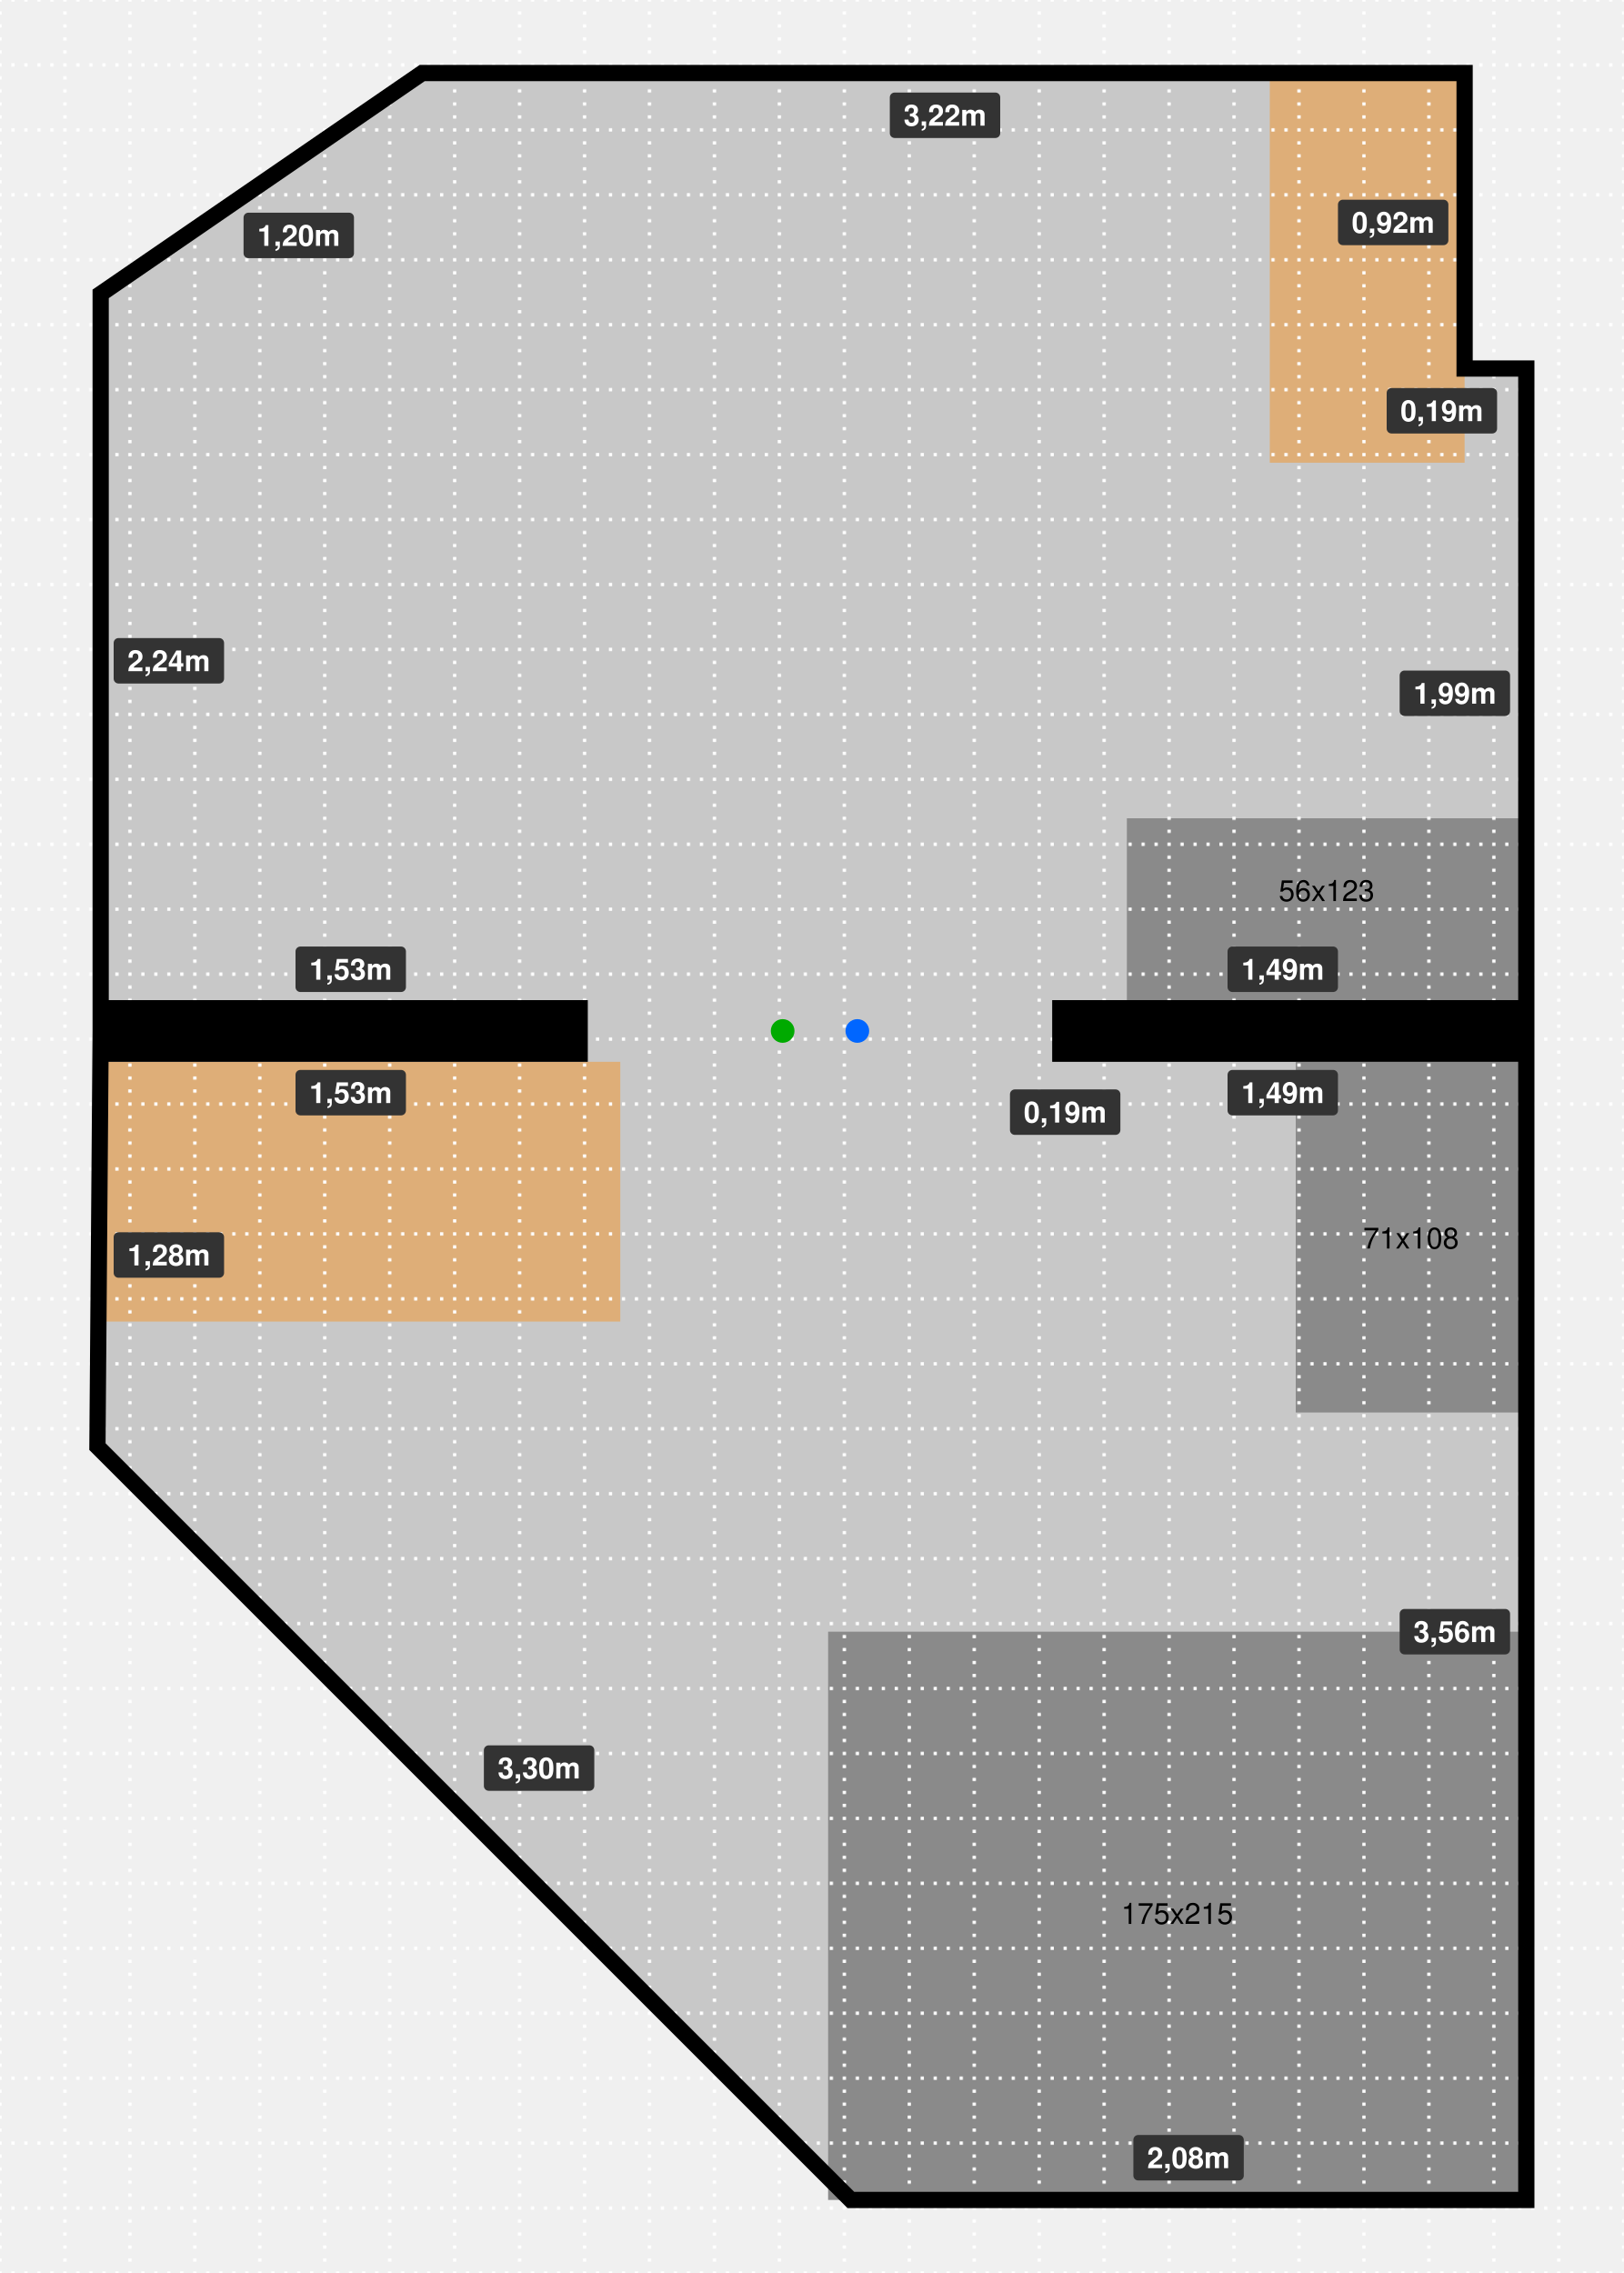
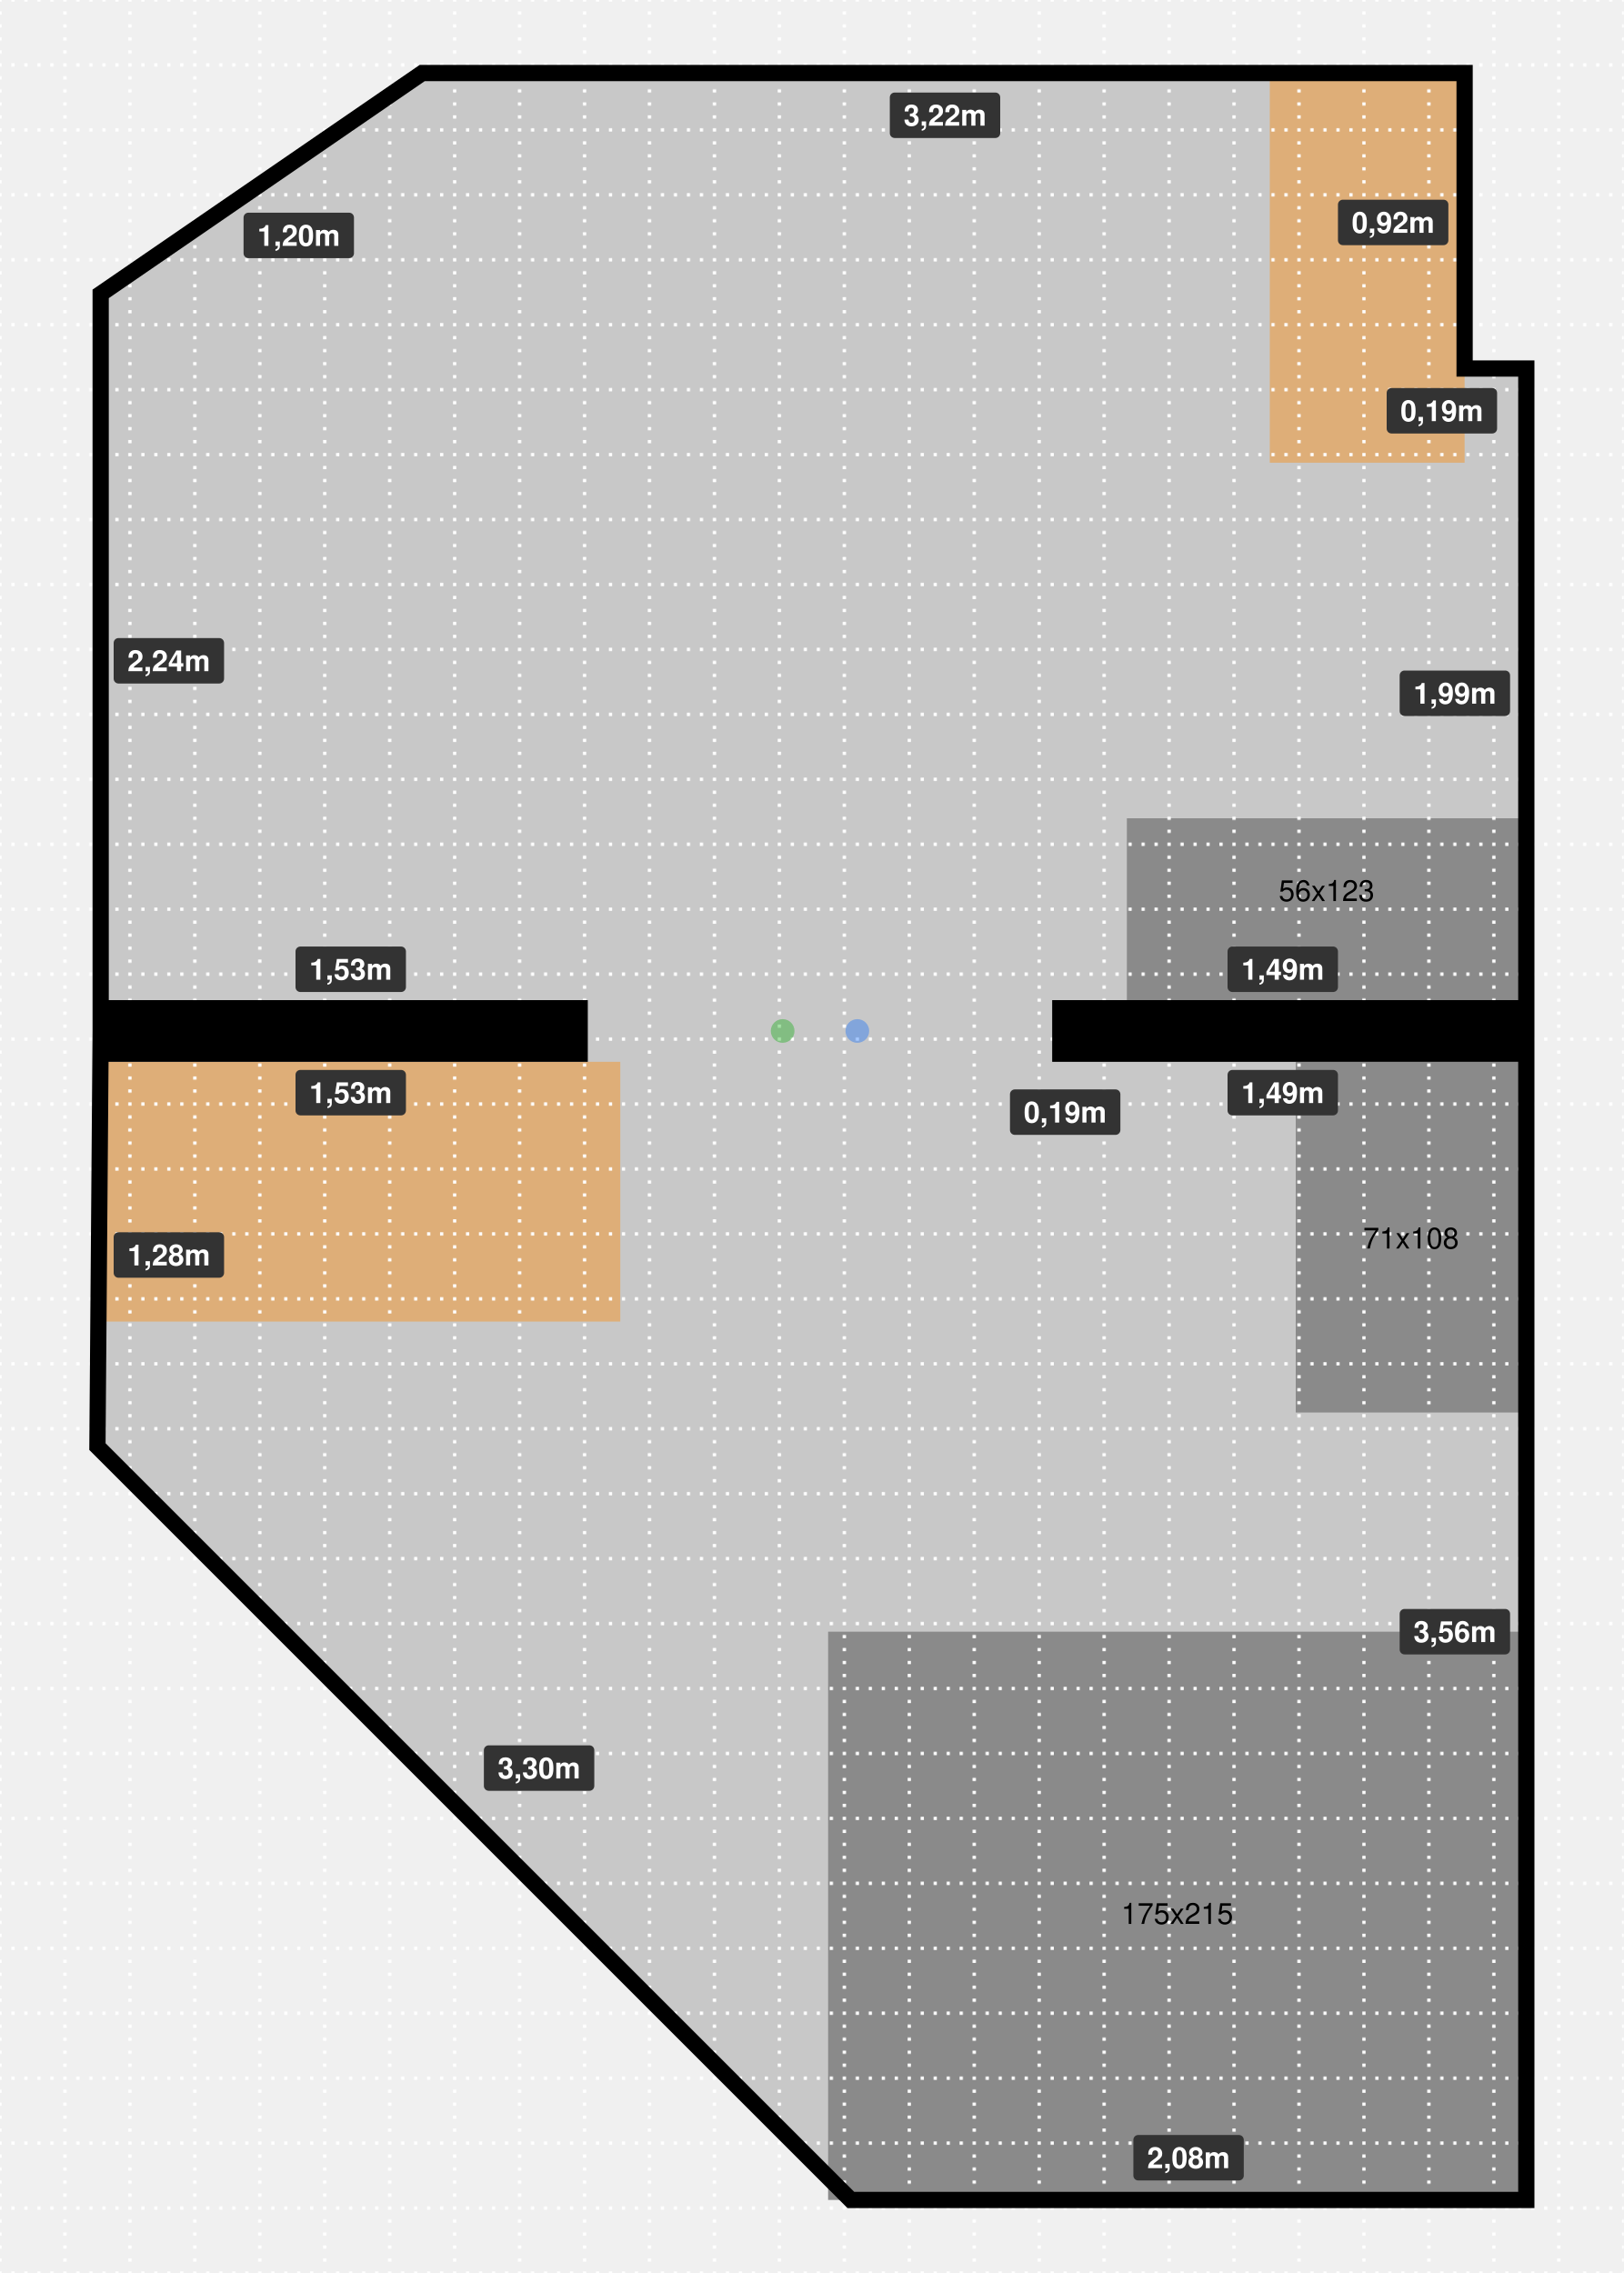
<svg xmlns="http://www.w3.org/2000/svg" viewBox="0 0 500 700" width="1000" height="1400">
  <defs>
    <path id="outer-wall" d="       M 0,423       L 1,295       L 1,68       L 100,0       L 421,0       L 421,91       L 440,91       L 440,655       L 232,655       Z" />
    <pattern id="tile" width="20" height="20" patternUnits="userSpaceOnUse">
      <path fill="none" stroke="#fff" stroke-width="1" stroke-dasharray="1 3" stroke-dashoffset="0.5" d="M 0,0 H 20 M 0,20 H 20 M 0,0 V 20 M 20,0 V 20" />
    </pattern>
  </defs>
  <g transform="translate(30,22.5)">
    <use href="#outer-wall" fill="#c8c8c8" />
    <g id="furniture" fill="#8a8a8a">
      <rect id="furniture-1" x="317" y="229.5" width="123" height="56" />
      <rect id="furniture-2" x="369" y="304.5" width="71" height="108" />
      <rect id="furniture-3" x="225" y="480" width="215" height="175" />
    </g>
    <g id="danger" fill="#f80" fill-opacity="0.4">
      <rect id="danger-1" x="361" y="0" width="60" height="120" />
      <rect id="danger-2" x="1" y="304.5" width="160" height="80" />
    </g>
  </g>
  <rect id="grid" width="500" height="700" fill="url(#tile)" />
  <g transform="translate(30,22.5)">
    <use href="#outer-wall" fill="none" stroke="#000" stroke-width="5" stroke-linejoin="miter" />
    <line id="partition-left" stroke="#000" stroke-width="19" x1="1" y1="295" x2="151" y2="295" />
    <line id="partition-right" stroke="#000" stroke-width="19" x1="294" y1="295" x2="440" y2="295" />
    <g font-family="Helvetica, Arial, sans-serif" font-size="9" text-anchor="middle" fill="#000">
      <text x="378.5" y="255">56x123</text>
      <text x="404.5" y="362">71x108</text>
      <text x="332.5" y="570">175x215</text>
    </g>
-     <circle id="start-green" fill="#0a0" cx="211" cy="295" r="3.65" />
-     <circle id="start-blue" fill="#06f" cx="234" cy="295" r="3.65" />
+     <circle id="start-green" fill="#0a0" fill-opacity="0.35" cx="211" cy="295" r="3.65" />
+     <circle id="start-blue" fill="#06f" fill-opacity="0.35" cx="234" cy="295" r="3.65" />
    <g id="labels" font-family="Helvetica, Arial, sans-serif" font-size="9" font-weight="bold" text-anchor="middle">
      <g transform="translate(22,364)">
        <rect x="-17" y="-7" width="34" height="14" rx="1.5" fill="#333" />
        <text y="3.2" fill="#fff">1,28m</text>
      </g>
      <g transform="translate(22,181)">
        <rect x="-17" y="-7" width="34" height="14" rx="1.5" fill="#333" />
        <text y="3.2" fill="#fff">2,24m</text>
      </g>
      <g transform="translate(62,50)">
        <rect x="-17" y="-7" width="34" height="14" rx="1.5" fill="#333" />
        <text y="3.2" fill="#fff">1,20m</text>
      </g>
      <g transform="translate(136,522)">
        <rect x="-17" y="-7" width="34" height="14" rx="1.5" fill="#333" />
        <text y="3.2" fill="#fff">3,30m</text>
      </g>
      <g transform="translate(78,314)">
        <rect x="-17" y="-7" width="34" height="14" rx="1.5" fill="#333" />
        <text y="3.2" fill="#fff">1,53m</text>
      </g>
      <g transform="translate(78,276)">
        <rect x="-17" y="-7" width="34" height="14" rx="1.5" fill="#333" />
        <text y="3.2" fill="#fff">1,53m</text>
      </g>
      <g transform="translate(261,13)">
        <rect x="-17" y="-7" width="34" height="14" rx="1.5" fill="#333" />
        <text y="3.2" fill="#fff">3,22m</text>
      </g>
      <g transform="translate(298,320)">
        <rect x="-17" y="-7" width="34" height="14" rx="1.5" fill="#333" />
        <text y="3.2" fill="#fff">0,19m</text>
      </g>
      <g transform="translate(336,642)">
        <rect x="-17" y="-7" width="34" height="14" rx="1.5" fill="#333" />
        <text y="3.2" fill="#fff">2,08m</text>
      </g>
      <g transform="translate(365,314)">
        <rect x="-17" y="-7" width="34" height="14" rx="1.5" fill="#333" />
        <text y="3.2" fill="#fff">1,49m</text>
      </g>
      <g transform="translate(365,276)">
        <rect x="-17" y="-7" width="34" height="14" rx="1.5" fill="#333" />
        <text y="3.2" fill="#fff">1,49m</text>
      </g>
      <g transform="translate(418,480)">
        <rect x="-17" y="-7" width="34" height="14" rx="1.5" fill="#333" />
        <text y="3.2" fill="#fff">3,56m</text>
      </g>
      <g transform="translate(418,191)">
        <rect x="-17" y="-7" width="34" height="14" rx="1.5" fill="#333" />
        <text y="3.2" fill="#fff">1,99m</text>
      </g>
      <g transform="translate(414,104)">
        <rect x="-17" y="-7" width="34" height="14" rx="1.5" fill="#333" />
        <text y="3.2" fill="#fff">0,19m</text>
      </g>
      <g transform="translate(399,46)">
        <rect x="-17" y="-7" width="34" height="14" rx="1.5" fill="#333" />
        <text y="3.2" fill="#fff">0,92m</text>
      </g>
    </g>
  </g>
</svg>
